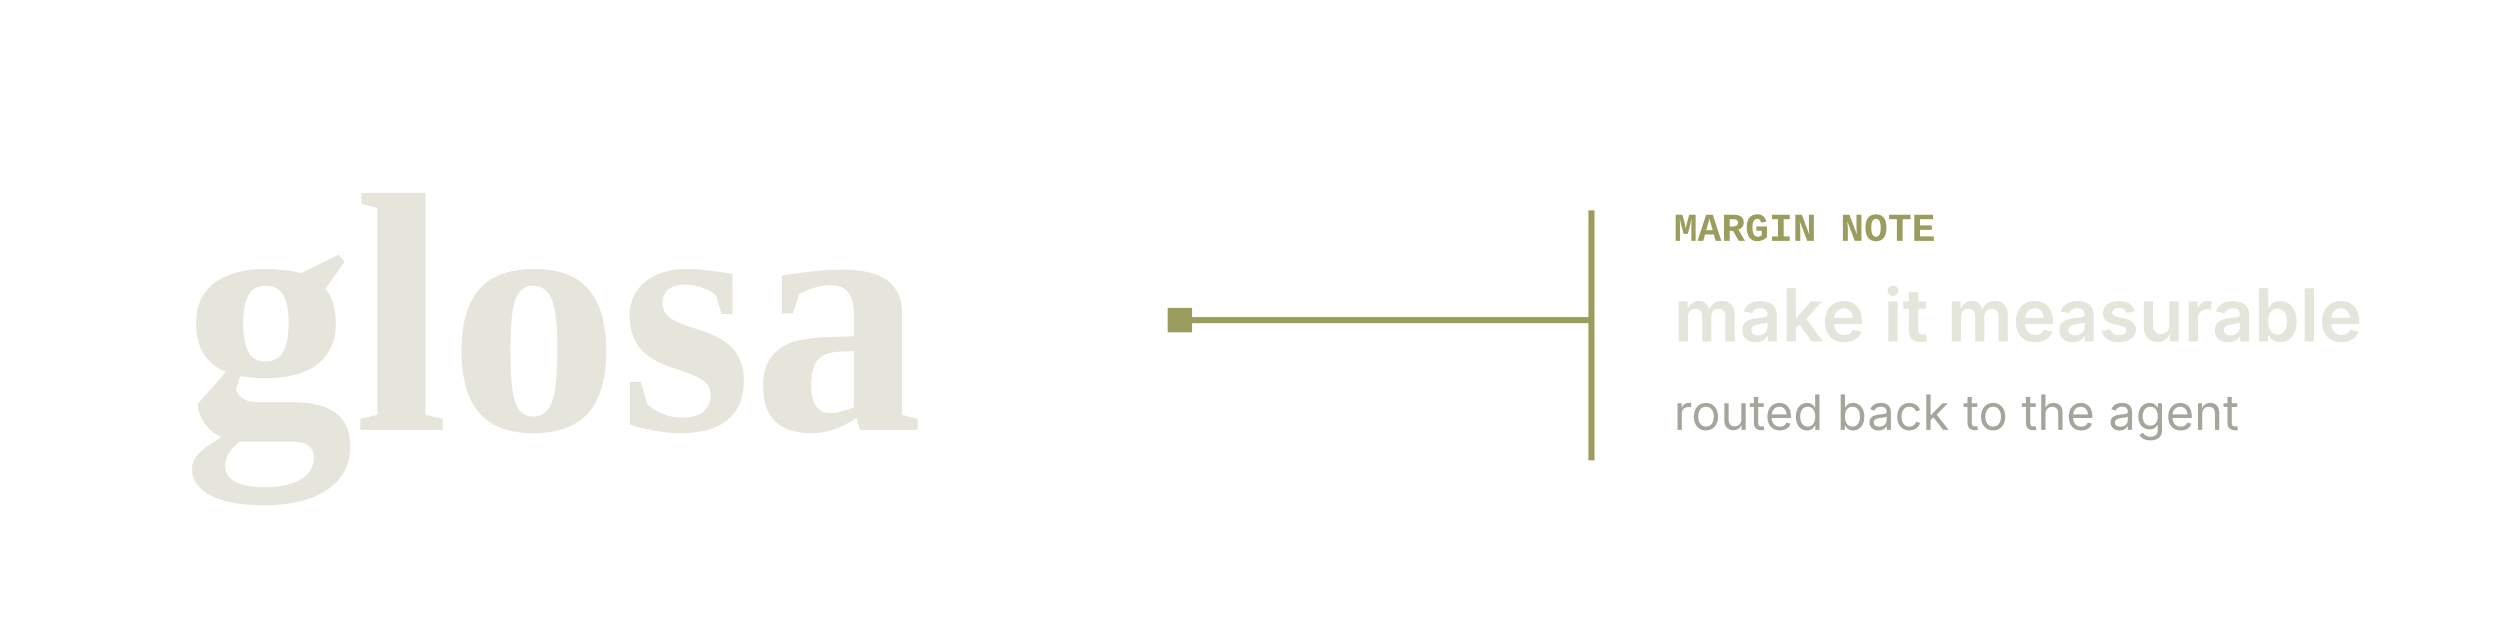
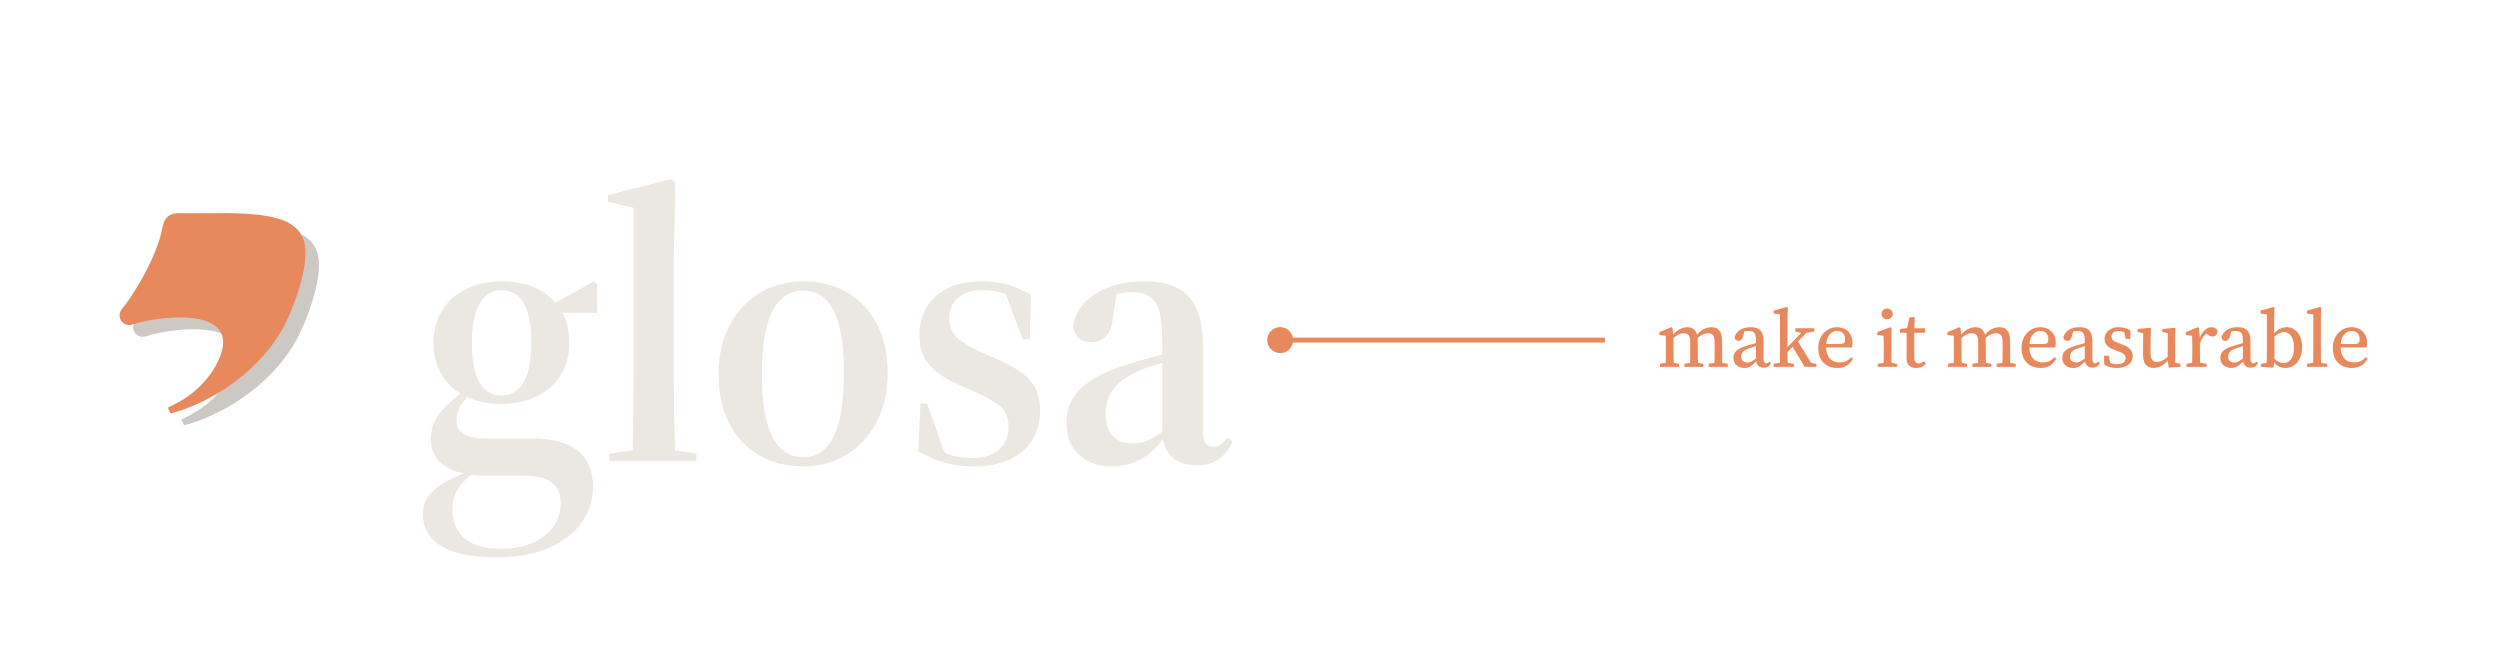
- <svg xmlns="http://www.w3.org/2000/svg" width="820" height="210" viewBox="0 0 820 210" preserveAspectRatio="xMidYMid meet" role="img" aria-labelledby="title description">
-   <text x="60" y="141" fill="#e5e5dc" font-family="Georgia, 'Times New Roman', serif" font-size="112" font-weight="600" letter-spacing="0" textLength="327" lengthAdjust="spacingAndGlyphs">glosa</text>
-   <rect x="387" y="104" width="135" height="2" fill="#9b9d5e" />
-   <rect x="521" y="69" width="2" height="82" fill="#9b9d5e" />
-   <rect x="383" y="101" width="8" height="8" fill="#9b9d5e" />
-   <text x="549" y="79" fill="#9b9d5e" font-family="'SFMono-Regular', Consolas, 'Liberation Mono', monospace" font-size="13" font-weight="600" letter-spacing="0">MARGIN NOTE</text>
-   <text x="549" y="112" fill="#e5e5dc" font-family="-apple-system, BlinkMacSystemFont, 'Segoe UI', sans-serif" font-size="24" font-weight="600" letter-spacing="0">make it measurable</text>
-   <text x="549" y="141" fill="#a6a59b" font-family="-apple-system, BlinkMacSystemFont, 'Segoe UI', sans-serif" font-size="16" font-weight="400" letter-spacing="0">routed back to the agent</text>
+ <svg xmlns="http://www.w3.org/2000/svg" width="770" height="200" viewBox="0 0 770 200" role="img" aria-labelledby="title description">
+   <g transform="translate(28 58) scale(2.6)">
+     <path fill="#aaa39b" fill-opacity="0.6" transform="translate(1.6 1.4) scale(0.92)" d="M 10.94 3.21 C 11.23 3.19 11.78 3.21 12.09 3.21 L 14.15 3.21 C 17.28 3.2 22.41 3 25.19 4.31 C 26.19 4.78 27 5.56 27.37 6.61 C 28.33 9.35 26.38 14.58 25.2 17.08 C 22.68 22.39 17.31 26.56 11.85 28.51 C 11.34 28.69 10.77 28.85 10.25 29 C 10.13 28.75 10.02 28.5 9.91 28.24 C 11.77 27.37 13.39 26.34 14.72 24.75 C 15.04 24.36 15.38 23.97 15.65 23.55 C 20.86 15.29 9.97 16.08 5.24 17.56 C 4.57 17.77 3.82 17.28 3.71 16.56 C 3.67 16.33 3.7 16.1 3.79 15.89 C 3.92 15.57 4.34 15.09 4.57 14.79 C 4.81 14.46 5.05 14.12 5.27 13.78 C 6.77 11.48 8.15 8.87 8.94 6.23 C 9.33 4.9 9.17 3.49 10.94 3.21Z" />
+     <path fill="#e7885d" transform="scale(0.92)" d="M 10.94 3.21 C 11.23 3.19 11.78 3.21 12.09 3.21 L 14.15 3.21 C 17.28 3.2 22.41 3 25.19 4.31 C 26.19 4.78 27 5.56 27.37 6.61 C 28.33 9.35 26.38 14.58 25.2 17.08 C 22.68 22.39 17.31 26.56 11.85 28.51 C 11.34 28.69 10.77 28.85 10.25 29 C 10.13 28.75 10.02 28.5 9.91 28.24 C 11.77 27.37 13.39 26.34 14.72 24.75 C 15.04 24.36 15.38 23.97 15.65 23.55 C 20.86 15.29 9.97 16.08 5.24 17.56 C 4.57 17.77 3.82 17.28 3.71 16.56 C 3.67 16.33 3.7 16.1 3.79 15.89 C 3.92 15.57 4.34 15.09 4.57 14.79 C 4.81 14.46 5.05 14.12 5.27 13.78 C 6.77 11.48 8.15 8.87 8.94 6.23 C 9.33 4.9 9.17 3.49 10.94 3.21Z" />
+   </g>
+   <path fill="#ebe7e1" d="M153.016 171.618Q144.756 171.618 139.741 169.907Q134.726 168.196 132.484 165.187Q130.242 162.178 130.242 158.284Q130.242 154.862 132.366 152.325Q134.49 149.788 138.089 147.959Q141.688 146.13 145.936 144.596L146.408 145.186Q144.52 146.602 142.927 148.195Q141.334 149.788 140.331 151.853Q139.328 153.918 139.328 157.104Q139.328 160.644 140.98 163.358Q142.632 166.072 145.936 167.547Q149.24 169.022 153.96 169.022Q160.096 169.022 164.344 167.075Q168.592 165.128 170.657 161.942Q172.722 158.756 172.722 154.98Q172.722 150.732 169.949 148.608Q167.176 146.484 161.276 146.484H149.004Q147.942 146.484 146.644 146.425Q145.346 146.366 144.048 146.012L143.812 145.894Q139.21 145.422 135.965 142.708Q132.72 139.994 132.72 135.156Q132.72 130.554 135.67 127.014Q138.62 123.474 143.222 120.17V119.108L144.874 121.468Q142.868 123.12 141.747 125.067Q140.626 127.014 140.626 129.374Q140.626 132.206 142.75 133.622Q144.874 135.038 149.122 135.038H163.872Q170.126 135.038 174.315 136.749Q178.504 138.46 180.569 141.764Q182.634 145.068 182.634 150.024Q182.634 154.154 180.864 157.989Q179.094 161.824 175.377 164.951Q171.66 168.078 166.114 169.848Q160.568 171.618 153.016 171.618ZM154.432 124.418Q148.296 124.418 143.576 122.176Q138.856 119.934 136.201 115.686Q133.546 111.438 133.546 105.538Q133.546 99.638 136.319 95.39Q139.092 91.142 143.871 88.9Q148.65 86.658 154.432 86.658Q158.326 86.658 161.571 87.484Q164.816 88.31 167.353 89.962Q169.89 91.614 171.542 93.974L172.014 94.446Q173.666 96.57 174.492 99.402Q175.318 102.234 175.318 105.656Q175.318 111.438 172.604 115.686Q169.89 119.934 165.111 122.176Q160.332 124.418 154.432 124.418ZM154.432 121.822Q157.264 121.822 159.329 120.111Q161.394 118.4 162.515 114.742Q163.636 111.084 163.636 105.42Q163.636 99.756 162.515 96.216Q161.394 92.676 159.329 91.024Q157.264 89.372 154.432 89.372Q151.718 89.372 149.653 91.083Q147.588 92.794 146.467 96.393Q145.346 99.992 145.346 105.656Q145.346 111.32 146.467 114.919Q147.588 118.518 149.653 120.17Q151.718 121.822 154.432 121.822ZM169.772 96.334 169.3 93.974H169.772L182.87 86.658L183.932 87.602V96.334ZM187.708 142.0V139.758L198.21 138.106H204.228L214.494 139.758V142.0ZM194.67 142.0Q194.906 139.05 194.965 134.684Q195.024 130.318 195.083 125.657Q195.142 120.996 195.142 117.22V64.002L187.236 62.114V60.108L206.706 55.152L208.004 56.214L207.532 78.398V117.22Q207.532 120.996 207.591 125.657Q207.65 130.318 207.768 134.684Q207.886 139.05 208.122 142.0ZM247.416 143.652Q239.746 143.652 233.846 140.23Q227.946 136.808 224.642 130.495Q221.338 124.182 221.338 115.332Q221.338 106.364 224.819 99.992Q228.3 93.62 234.141 90.139Q239.982 86.658 247.416 86.658Q255.086 86.658 260.927 90.08Q266.768 93.502 270.072 99.756Q273.376 106.01 273.376 114.978Q273.376 123.71 269.895 130.2Q266.414 136.69 260.514 140.171Q254.614 143.652 247.416 143.652ZM247.416 140.82Q251.31 140.82 254.142 138.165Q256.974 135.51 258.449 129.787Q259.924 124.064 259.924 114.978Q259.924 105.774 258.449 100.228Q256.974 94.682 254.142 92.086Q251.31 89.49 247.416 89.49Q243.404 89.49 240.572 92.145Q237.74 94.8 236.206 100.464Q234.672 106.128 234.672 115.332Q234.672 124.3 236.206 129.964Q237.74 135.628 240.572 138.224Q243.404 140.82 247.416 140.82ZM299.808 143.652Q294.734 143.652 290.84 142.472Q286.946 141.292 282.816 139.05L283.524 124.3H285.53L291.194 140.112H287.182V137.752Q290.132 139.286 292.846 140.171Q295.56 141.056 299.69 141.056Q303.23 141.056 305.708 139.817Q308.186 138.578 309.425 136.395Q310.664 134.212 310.664 131.498Q310.664 126.896 307.478 124.654Q304.292 122.412 299.926 120.524L296.622 119.108Q293.318 117.692 290.25 115.804Q287.182 113.916 285.176 110.907Q283.17 107.898 283.17 103.178Q283.17 98.458 285.353 94.741Q287.536 91.024 291.784 88.841Q296.032 86.658 302.404 86.658Q307.006 86.658 310.546 87.72Q314.086 88.782 317.508 90.788L317.154 104.476H315.03L309.484 89.844H313.85V93.148Q311.372 91.024 308.717 90.198Q306.062 89.372 302.404 89.372Q297.684 89.372 295.029 91.732Q292.374 94.092 292.374 97.986Q292.374 102.352 295.56 104.712Q298.746 107.072 302.994 108.842L306.298 110.258Q309.838 111.792 313.024 113.68Q316.21 115.568 318.275 118.577Q320.34 121.586 320.34 126.424Q320.34 131.734 317.921 135.569Q315.502 139.404 310.959 141.528Q306.416 143.652 299.808 143.652ZM342.406 143.652Q336.388 143.652 332.435 140.171Q328.482 136.69 328.482 130.2Q328.482 126.424 330.134 123.238Q331.786 120.052 335.975 117.22Q340.164 114.388 347.598 112.146Q349.604 111.438 352.259 110.73Q354.914 110.022 358.159 109.137Q361.404 108.252 364.944 107.426V109.668Q359.752 111.202 356.094 112.323Q352.436 113.444 350.666 114.27Q346.89 115.922 344.707 117.928Q342.524 119.934 341.521 122.235Q340.518 124.536 340.518 127.25Q340.518 132.206 342.819 134.389Q345.12 136.572 348.542 136.572Q350.784 136.572 352.613 135.982Q354.442 135.392 356.566 133.976Q358.69 132.56 361.522 129.728L362.466 134.33H358.926Q356.448 137.752 353.911 139.758Q351.374 141.764 348.483 142.708Q345.592 143.652 342.406 143.652ZM368.838 143.298Q363.646 143.298 360.991 140.761Q358.336 138.224 357.982 133.858V133.504V105.066Q357.982 99.284 357.097 95.98Q356.212 92.676 354.088 91.319Q351.964 89.962 348.424 89.962Q346.418 89.962 344.53 90.434Q342.642 90.906 340.872 91.614L344.176 88.9L342.76 97.75Q342.406 101.998 340.459 103.709Q338.512 105.42 336.034 105.42Q333.674 105.42 332.317 104.181Q330.96 102.942 330.488 100.464Q331.432 94.328 337.391 90.493Q343.35 86.658 352.554 86.658Q358.808 86.658 362.761 88.782Q366.714 90.906 368.602 95.272Q370.49 99.638 370.49 106.6V132.914Q370.49 135.51 371.316 136.572Q372.142 137.634 373.44 137.634Q374.856 137.634 375.8 137.044Q376.744 136.454 378.042 134.802L379.576 135.982Q378.278 139.286 375.564 141.292Q372.85 143.298 368.838 143.298Z" />
+   <rect x="394.3" y="104" width="100" height="1.5" fill="#e7885d" />
+   <rect x="390.3" y="100.75" width="8" height="8" rx="4" fill="#e7885d" />
+   <path fill="#e7885d" transform="translate(510.3 113)" d="M0.975 0.0V-0.925L3.65 -1.425H4.375L6.85 -0.925V0.0ZM2.725 0.0Q2.75 -0.575 2.763 -1.513Q2.775 -2.45 2.788 -3.463Q2.8 -4.475 2.8 -5.25V-6.475Q2.8 -7.175 2.788 -7.688Q2.775 -8.2 2.763 -8.638Q2.75 -9.075 2.725 -9.575L0.8 -9.8V-10.7L4.475 -12.225L4.85 -11.975L5.15 -9.1V-9.05V-5.25Q5.15 -4.475 5.163 -3.463Q5.175 -2.45 5.188 -1.513Q5.2 -0.575 5.225 0.0ZM8.475 0.0V-0.925L11.125 -1.425H11.875L14.35 -0.925V0.0ZM10.225 0.0Q10.25 -0.575 10.262 -1.5Q10.275 -2.425 10.288 -3.438Q10.3 -4.45 10.3 -5.25V-7.4Q10.3 -9.075 9.85 -9.713Q9.4 -10.35 8.325 -10.35Q7.725 -10.35 7.175 -10.175Q6.625 -10.0 6.037 -9.6Q5.45 -9.2 4.825 -8.625L4.45 -9.55H4.7Q5.3 -10.325 6.062 -10.938Q6.825 -11.55 7.675 -11.888Q8.525 -12.225 9.375 -12.225Q11.025 -12.225 11.825 -11.138Q12.625 -10.05 12.625 -7.65V-5.25Q12.625 -4.45 12.637 -3.438Q12.65 -2.425 12.663 -1.5Q12.675 -0.575 12.7 0.0ZM15.975 0.0V-0.925L18.625 -1.425H19.35L21.85 -0.925V0.0ZM17.725 0.0Q17.75 -0.575 17.763 -1.5Q17.775 -2.425 17.788 -3.438Q17.8 -4.45 17.8 -5.25V-7.45Q17.8 -9.175 17.312 -9.763Q16.825 -10.35 15.775 -10.35Q15.225 -10.35 14.675 -10.188Q14.125 -10.025 13.55 -9.65Q12.975 -9.275 12.3 -8.625L11.85 -9.5H12.075Q12.75 -10.425 13.525 -11.038Q14.3 -11.65 15.138 -11.938Q15.975 -12.225 16.85 -12.225Q18.425 -12.225 19.263 -11.2Q20.1 -10.175 20.1 -7.85V-5.25Q20.1 -4.45 20.113 -3.438Q20.125 -2.425 20.138 -1.5Q20.15 -0.575 20.175 0.0ZM26.95 0.325Q25.575 0.325 24.588 -0.463Q23.6 -1.25 23.6 -2.8Q23.6 -3.55 23.925 -4.213Q24.25 -4.875 25.175 -5.463Q26.1 -6.05 27.85 -6.55Q28.5 -6.75 29.15 -6.938Q29.8 -7.125 30.438 -7.312Q31.075 -7.5 31.725 -7.675V-6.75Q30.875 -6.5 30.062 -6.238Q29.25 -5.975 28.45 -5.7Q27.35 -5.35 26.838 -4.925Q26.325 -4.5 26.163 -4.05Q26 -3.6 26 -3.175Q26 -2.2 26.563 -1.775Q27.125 -1.35 27.95 -1.35Q28.375 -1.35 28.75 -1.488Q29.125 -1.625 29.713 -2.0Q30.3 -2.375 31.275 -3.1L31.6 -1.85H30.825Q30.075 -1.125 29.5 -0.637Q28.925 -0.15 28.338 0.087Q27.75 0.325 26.95 0.325ZM32.925 0.25Q31.85 0.25 31.213 -0.425Q30.575 -1.1 30.55 -2.25V-2.375V-8.05Q30.55 -9.275 30.325 -9.913Q30.1 -10.55 29.588 -10.812Q29.075 -11.075 28.25 -11.075Q27.825 -11.075 27.275 -10.988Q26.725 -10.9 25.975 -10.625L27.1 -11.45L26.55 -9.375Q26.375 -8.7 26.038 -8.363Q25.7 -8.025 25.175 -8.025Q24.625 -8.025 24.313 -8.312Q24 -8.6 23.95 -9.075Q24.275 -10.525 25.6 -11.375Q26.925 -12.225 28.925 -12.225Q30.275 -12.225 31.138 -11.788Q32.0 -11.35 32.438 -10.388Q32.875 -9.425 32.875 -7.85V-2.475Q32.875 -1.725 33.112 -1.413Q33.35 -1.1 33.725 -1.1Q34.025 -1.1 34.25 -1.238Q34.475 -1.375 34.675 -1.65L35.2 -1.1Q34.75 -0.35 34.188 -0.05Q33.625 0.25 32.925 0.25ZM35.95 0.0V-0.925L38.7 -1.425H39.425L42.225 -0.925V0.0ZM37.85 0.0Q37.875 -0.625 37.888 -1.275Q37.9 -1.925 37.913 -2.6Q37.925 -3.275 37.925 -3.938Q37.925 -4.6 37.925 -5.25V-16.175L35.95 -16.425V-17.325L40.0 -18.45L40.35 -18.25L40.25 -14.7V-5.275Q40.25 -4.625 40.25 -3.95Q40.25 -3.275 40.263 -2.6Q40.275 -1.925 40.288 -1.275Q40.3 -0.625 40.325 0.0ZM39.075 -3.4V-4.95H39.175L42.5 -8.425L45.875 -11.9H47.475ZM45.55 0.0 41.55 -6.625 43.2 -8.25 47.5 -1.25 49.15 -0.925V0.0ZM42.65 -10.9V-11.9H48.5V-10.9L45.725 -10.475L45.0 -10.35ZM55.6 0.325Q53.825 0.325 52.5 -0.4Q51.175 -1.125 50.45 -2.5Q49.725 -3.875 49.725 -5.8Q49.725 -7.75 50.513 -9.188Q51.3 -10.625 52.625 -11.425Q53.95 -12.225 55.5 -12.225Q56.875 -12.225 57.95 -11.638Q59.025 -11.05 59.65 -9.975Q60.275 -8.9 60.275 -7.375Q60.275 -6.95 60.225 -6.6Q60.175 -6.25 60.1 -5.975H50.775V-7.05H56.375Q57.4 -7.05 57.7 -7.425Q58 -7.8 58 -8.4Q58 -9.275 57.7 -9.863Q57.4 -10.45 56.838 -10.763Q56.275 -11.075 55.5 -11.075Q54.7 -11.075 53.925 -10.588Q53.15 -10.1 52.65 -9.025Q52.15 -7.95 52.15 -6.125Q52.15 -4.6 52.65 -3.538Q53.15 -2.475 54.075 -1.925Q55 -1.375 56.275 -1.375Q57.425 -1.375 58.288 -1.762Q59.15 -2.15 59.875 -2.975L60.45 -2.525Q59.95 -1.65 59.3 -1.013Q58.65 -0.375 57.763 -0.025Q56.875 0.325 55.6 0.325ZM68.05 0.0V-0.925L70.75 -1.425H71.475L73.95 -0.925V0.0ZM69.825 0.0Q69.85 -0.575 69.863 -1.513Q69.875 -2.45 69.888 -3.463Q69.9 -4.475 69.9 -5.25V-6.425Q69.9 -7.45 69.888 -8.138Q69.875 -8.825 69.825 -9.575L67.9 -9.8V-10.7L71.925 -12.225L72.325 -11.975L72.25 -8.55V-5.25Q72.25 -4.475 72.263 -3.463Q72.275 -2.45 72.287 -1.513Q72.3 -0.575 72.325 0.0ZM70.925 -14.675Q70.225 -14.675 69.713 -15.138Q69.2 -15.6 69.2 -16.325Q69.2 -17.025 69.713 -17.488Q70.225 -17.95 70.925 -17.95Q71.65 -17.95 72.162 -17.488Q72.675 -17.025 72.675 -16.325Q72.675 -15.6 72.162 -15.138Q71.65 -14.675 70.925 -14.675ZM78.125 -10.525V-11.9H82.6V-10.525ZM79.875 0.325Q78.525 0.325 77.725 -0.388Q76.925 -1.1 76.925 -2.6Q76.925 -3.075 76.938 -3.55Q76.95 -4.025 76.95 -4.75V-10.525H74.925V-11.675L78.025 -12.05L76.95 -11.2L77.825 -15.3H79.45L79.3 -11.4V-10.9V-2.875Q79.3 -1.925 79.675 -1.488Q80.05 -1.05 80.65 -1.05Q81.075 -1.05 81.45 -1.225Q81.825 -1.4 82.3 -1.725L82.9 -1.075Q82.575 -0.625 82.113 -0.3Q81.65 0.025 81.1 0.175Q80.55 0.325 79.875 0.325ZM89.675 0.0V-0.925L92.35 -1.425H93.075L95.55 -0.925V0.0ZM91.425 0.0Q91.45 -0.575 91.463 -1.513Q91.475 -2.45 91.488 -3.463Q91.5 -4.475 91.5 -5.25V-6.475Q91.5 -7.175 91.488 -7.688Q91.475 -8.2 91.463 -8.638Q91.45 -9.075 91.425 -9.575L89.5 -9.8V-10.7L93.175 -12.225L93.55 -11.975L93.85 -9.1V-9.05V-5.25Q93.85 -4.475 93.863 -3.463Q93.875 -2.45 93.888 -1.513Q93.9 -0.575 93.925 0.0ZM97.175 0.0V-0.925L99.825 -1.425H100.575L103.05 -0.925V0.0ZM98.925 0.0Q98.95 -0.575 98.963 -1.5Q98.975 -2.425 98.988 -3.438Q99.0 -4.45 99.0 -5.25V-7.4Q99.0 -9.075 98.55 -9.713Q98.1 -10.35 97.025 -10.35Q96.425 -10.35 95.875 -10.175Q95.325 -10.0 94.738 -9.6Q94.15 -9.2 93.525 -8.625L93.15 -9.55H93.4Q94.0 -10.325 94.763 -10.938Q95.525 -11.55 96.375 -11.888Q97.225 -12.225 98.075 -12.225Q99.725 -12.225 100.525 -11.138Q101.325 -10.05 101.325 -7.65V-5.25Q101.325 -4.45 101.338 -3.438Q101.35 -2.425 101.363 -1.5Q101.375 -0.575 101.4 0.0ZM104.675 0.0V-0.925L107.325 -1.425H108.05L110.55 -0.925V0.0ZM106.425 0.0Q106.45 -0.575 106.463 -1.5Q106.475 -2.425 106.488 -3.438Q106.5 -4.45 106.5 -5.25V-7.45Q106.5 -9.175 106.013 -9.763Q105.525 -10.35 104.475 -10.35Q103.925 -10.35 103.375 -10.188Q102.825 -10.025 102.25 -9.65Q101.675 -9.275 101.0 -8.625L100.55 -9.5H100.775Q101.45 -10.425 102.225 -11.038Q103.0 -11.65 103.838 -11.938Q104.675 -12.225 105.55 -12.225Q107.125 -12.225 107.963 -11.2Q108.8 -10.175 108.8 -7.85V-5.25Q108.8 -4.45 108.812 -3.438Q108.825 -2.425 108.838 -1.5Q108.85 -0.575 108.875 0.0ZM118.2 0.325Q116.425 0.325 115.1 -0.4Q113.775 -1.125 113.05 -2.5Q112.325 -3.875 112.325 -5.8Q112.325 -7.75 113.113 -9.188Q113.9 -10.625 115.225 -11.425Q116.55 -12.225 118.1 -12.225Q119.475 -12.225 120.55 -11.638Q121.625 -11.05 122.25 -9.975Q122.875 -8.9 122.875 -7.375Q122.875 -6.95 122.825 -6.6Q122.775 -6.25 122.7 -5.975H113.375V-7.05H118.975Q120.0 -7.05 120.3 -7.425Q120.6 -7.8 120.6 -8.4Q120.6 -9.275 120.3 -9.863Q120.0 -10.45 119.438 -10.763Q118.875 -11.075 118.1 -11.075Q117.3 -11.075 116.525 -10.588Q115.75 -10.1 115.25 -9.025Q114.75 -7.95 114.75 -6.125Q114.75 -4.6 115.25 -3.538Q115.75 -2.475 116.675 -1.925Q117.6 -1.375 118.875 -1.375Q120.025 -1.375 120.888 -1.762Q121.75 -2.15 122.475 -2.975L123.05 -2.525Q122.55 -1.65 121.9 -1.013Q121.25 -0.375 120.362 -0.025Q119.475 0.325 118.2 0.325ZM128.225 0.325Q126.85 0.325 125.863 -0.463Q124.875 -1.25 124.875 -2.8Q124.875 -3.55 125.2 -4.213Q125.525 -4.875 126.45 -5.463Q127.375 -6.05 129.125 -6.55Q129.775 -6.75 130.425 -6.938Q131.075 -7.125 131.713 -7.312Q132.35 -7.5 133.0 -7.675V-6.75Q132.15 -6.5 131.338 -6.238Q130.525 -5.975 129.725 -5.7Q128.625 -5.35 128.113 -4.925Q127.6 -4.5 127.438 -4.05Q127.275 -3.6 127.275 -3.175Q127.275 -2.2 127.838 -1.775Q128.4 -1.35 129.225 -1.35Q129.65 -1.35 130.025 -1.488Q130.4 -1.625 130.988 -2.0Q131.575 -2.375 132.55 -3.1L132.875 -1.85H132.1Q131.35 -1.125 130.775 -0.637Q130.2 -0.15 129.613 0.087Q129.025 0.325 128.225 0.325ZM134.2 0.25Q133.125 0.25 132.488 -0.425Q131.85 -1.1 131.825 -2.25V-2.375V-8.05Q131.825 -9.275 131.6 -9.913Q131.375 -10.55 130.863 -10.812Q130.35 -11.075 129.525 -11.075Q129.1 -11.075 128.55 -10.988Q128.0 -10.9 127.25 -10.625L128.375 -11.45L127.825 -9.375Q127.65 -8.7 127.312 -8.363Q126.975 -8.025 126.45 -8.025Q125.9 -8.025 125.588 -8.312Q125.275 -8.6 125.225 -9.075Q125.55 -10.525 126.875 -11.375Q128.2 -12.225 130.2 -12.225Q131.55 -12.225 132.413 -11.788Q133.275 -11.35 133.713 -10.388Q134.15 -9.425 134.15 -7.85V-2.475Q134.15 -1.725 134.387 -1.413Q134.625 -1.1 135.0 -1.1Q135.3 -1.1 135.525 -1.238Q135.75 -1.375 135.95 -1.65L136.475 -1.1Q136.025 -0.35 135.463 -0.05Q134.9 0.25 134.2 0.25ZM141.6 0.325Q140.55 0.325 139.65 0.087Q138.75 -0.15 137.825 -0.65L137.725 -3.425H139.175L139.825 -0.4H138.75V-1.75Q139.4 -1.275 140.1 -1.05Q140.8 -0.825 141.65 -0.825Q142.575 -0.825 143.188 -1.05Q143.8 -1.275 144.1 -1.7Q144.4 -2.125 144.4 -2.675Q144.4 -3.45 143.838 -3.925Q143.275 -4.4 142.1 -4.8L140.925 -5.225Q140.025 -5.575 139.338 -6.025Q138.65 -6.475 138.275 -7.125Q137.9 -7.775 137.9 -8.65Q137.9 -9.6 138.412 -10.413Q138.925 -11.225 139.912 -11.725Q140.9 -12.225 142.35 -12.225Q143.375 -12.225 144.225 -11.963Q145.075 -11.7 145.9 -11.2L145.8 -8.625H144.4L143.9 -11.225H144.85V-10.125Q144.25 -10.6 143.625 -10.825Q143.0 -11.05 142.3 -11.05Q141.2 -11.05 140.625 -10.6Q140.05 -10.15 140.05 -9.4Q140.05 -8.6 140.55 -8.175Q141.05 -7.75 142.325 -7.3L143.15 -7.0Q144.375 -6.575 145.137 -6.013Q145.9 -5.45 146.238 -4.787Q146.575 -4.125 146.575 -3.3Q146.575 -2.325 146.012 -1.5Q145.45 -0.675 144.35 -0.175Q143.25 0.325 141.6 0.325ZM153.025 0.325Q151.5 0.325 150.613 -0.688Q149.725 -1.7 149.75 -4.175L149.825 -10.775L150.375 -10.25L148.075 -10.75V-11.675L151.925 -12.05L152.2 -11.8L152.075 -8.55V-4.375Q152.075 -2.8 152.55 -2.163Q153.025 -1.525 154.0 -1.525Q154.6 -1.525 155.225 -1.738Q155.85 -1.95 156.475 -2.388Q157.1 -2.825 157.675 -3.425L158.075 -2.375H157.675Q157.025 -1.45 156.25 -0.85Q155.475 -0.25 154.662 0.038Q153.85 0.325 153.025 0.325ZM157.65 0.2 157.325 -2.725V-2.775L157.4 -10.4L155.675 -10.75V-11.65L159.475 -12.05L159.725 -11.8L159.65 -8.55V-1.275L161.3 -0.925V0.0ZM163.125 0.0V-0.925L165.825 -1.425H166.675L169.35 -0.925V0.0ZM164.85 0.0Q164.875 -0.575 164.887 -1.513Q164.9 -2.45 164.913 -3.463Q164.925 -4.475 164.925 -5.25V-6.475Q164.925 -7.175 164.913 -7.688Q164.9 -8.2 164.887 -8.638Q164.875 -9.075 164.85 -9.575L162.925 -9.8V-10.7L166.6 -12.225L166.975 -11.975L167.275 -8.85V-8.8V-5.25Q167.275 -4.475 167.288 -3.463Q167.3 -2.45 167.312 -1.513Q167.325 -0.575 167.35 0.0ZM167.225 -6.95 166.8 -8.65H167.125Q167.5 -9.775 168.1 -10.575Q168.7 -11.375 169.412 -11.8Q170.125 -12.225 170.825 -12.225Q171.425 -12.225 171.938 -11.95Q172.45 -11.675 172.675 -11.2Q172.65 -10.325 172.275 -9.838Q171.9 -9.35 171.15 -9.35Q170.725 -9.35 170.337 -9.525Q169.95 -9.7 169.575 -10.025L168.9 -10.675L170.1 -10.825Q169.0 -10.25 168.312 -9.288Q167.625 -8.325 167.225 -6.95ZM176.925 0.325Q175.55 0.325 174.562 -0.463Q173.575 -1.25 173.575 -2.8Q173.575 -3.55 173.9 -4.213Q174.225 -4.875 175.15 -5.463Q176.075 -6.05 177.825 -6.55Q178.475 -6.75 179.125 -6.938Q179.775 -7.125 180.413 -7.312Q181.05 -7.5 181.7 -7.675V-6.75Q180.85 -6.5 180.037 -6.238Q179.225 -5.975 178.425 -5.7Q177.325 -5.35 176.812 -4.925Q176.3 -4.5 176.137 -4.05Q175.975 -3.6 175.975 -3.175Q175.975 -2.2 176.537 -1.775Q177.1 -1.35 177.925 -1.35Q178.35 -1.35 178.725 -1.488Q179.1 -1.625 179.688 -2.0Q180.275 -2.375 181.25 -3.1L181.575 -1.85H180.8Q180.05 -1.125 179.475 -0.637Q178.9 -0.15 178.312 0.087Q177.725 0.325 176.925 0.325ZM182.9 0.25Q181.825 0.25 181.188 -0.425Q180.55 -1.1 180.525 -2.25V-2.375V-8.05Q180.525 -9.275 180.3 -9.913Q180.075 -10.55 179.562 -10.812Q179.05 -11.075 178.225 -11.075Q177.8 -11.075 177.25 -10.988Q176.7 -10.9 175.95 -10.625L177.075 -11.45L176.525 -9.375Q176.35 -8.7 176.012 -8.363Q175.675 -8.025 175.15 -8.025Q174.6 -8.025 174.287 -8.312Q173.975 -8.6 173.925 -9.075Q174.25 -10.525 175.575 -11.375Q176.9 -12.225 178.9 -12.225Q180.25 -12.225 181.113 -11.788Q181.975 -11.35 182.412 -10.388Q182.85 -9.425 182.85 -7.85V-2.475Q182.85 -1.725 183.087 -1.413Q183.325 -1.1 183.7 -1.1Q184.0 -1.1 184.225 -1.238Q184.45 -1.375 184.65 -1.65L185.175 -1.1Q184.725 -0.35 184.162 -0.05Q183.6 0.25 182.9 0.25ZM186.05 0.0V-0.925L187.85 -1.25Q187.875 -1.875 187.875 -2.588Q187.875 -3.3 187.887 -4.0Q187.9 -4.7 187.9 -5.25V-16.175L185.925 -16.425V-17.325L189.9 -18.45L190.25 -18.25L190.15 -14.7V-10.05L190.225 -9.725V-2.0V-1.95L189.9 0.25ZM193.575 0.325Q192.85 0.325 192.15 0.1Q191.45 -0.125 190.788 -0.7Q190.125 -1.275 189.525 -2.3H189.15L189.375 -3.45Q190.3 -2.25 191.238 -1.712Q192.175 -1.175 193.05 -1.175Q193.925 -1.175 194.663 -1.688Q195.4 -2.2 195.825 -3.25Q196.25 -4.3 196.25 -5.875Q196.25 -8.25 195.387 -9.488Q194.525 -10.725 193.175 -10.725Q192.7 -10.725 192.125 -10.513Q191.55 -10.3 190.863 -9.825Q190.175 -9.35 189.325 -8.5L189.1 -9.65H189.575Q190.275 -10.55 190.975 -11.113Q191.675 -11.675 192.425 -11.95Q193.175 -12.225 193.975 -12.225Q195.3 -12.225 196.388 -11.5Q197.475 -10.775 198.113 -9.4Q198.75 -8.025 198.75 -6.05Q198.75 -4.125 198.062 -2.688Q197.375 -1.25 196.213 -0.463Q195.05 0.325 193.575 0.325ZM200.225 0.0V-0.925L202.975 -1.425H203.7L206.5 -0.925V0.0ZM202.125 0.0Q202.15 -0.875 202.163 -1.75Q202.175 -2.625 202.188 -3.5Q202.2 -4.375 202.2 -5.25V-16.175L200.225 -16.425V-17.325L204.275 -18.45L204.625 -18.25L204.525 -14.7V-5.25Q204.525 -4.375 204.538 -3.5Q204.55 -2.625 204.562 -1.75Q204.575 -0.875 204.6 0.0ZM214.075 0.325Q212.3 0.325 210.975 -0.4Q209.65 -1.125 208.925 -2.5Q208.2 -3.875 208.2 -5.8Q208.2 -7.75 208.988 -9.188Q209.775 -10.625 211.1 -11.425Q212.425 -12.225 213.975 -12.225Q215.35 -12.225 216.425 -11.638Q217.5 -11.05 218.125 -9.975Q218.75 -8.9 218.75 -7.375Q218.75 -6.95 218.7 -6.6Q218.65 -6.25 218.575 -5.975H209.25V-7.05H214.85Q215.875 -7.05 216.175 -7.425Q216.475 -7.8 216.475 -8.4Q216.475 -9.275 216.175 -9.863Q215.875 -10.45 215.312 -10.763Q214.75 -11.075 213.975 -11.075Q213.175 -11.075 212.4 -10.588Q211.625 -10.1 211.125 -9.025Q210.625 -7.95 210.625 -6.125Q210.625 -4.6 211.125 -3.538Q211.625 -2.475 212.55 -1.925Q213.475 -1.375 214.75 -1.375Q215.9 -1.375 216.762 -1.762Q217.625 -2.15 218.35 -2.975L218.925 -2.525Q218.425 -1.65 217.775 -1.013Q217.125 -0.375 216.238 -0.025Q215.35 0.325 214.075 0.325Z" />
</svg>
